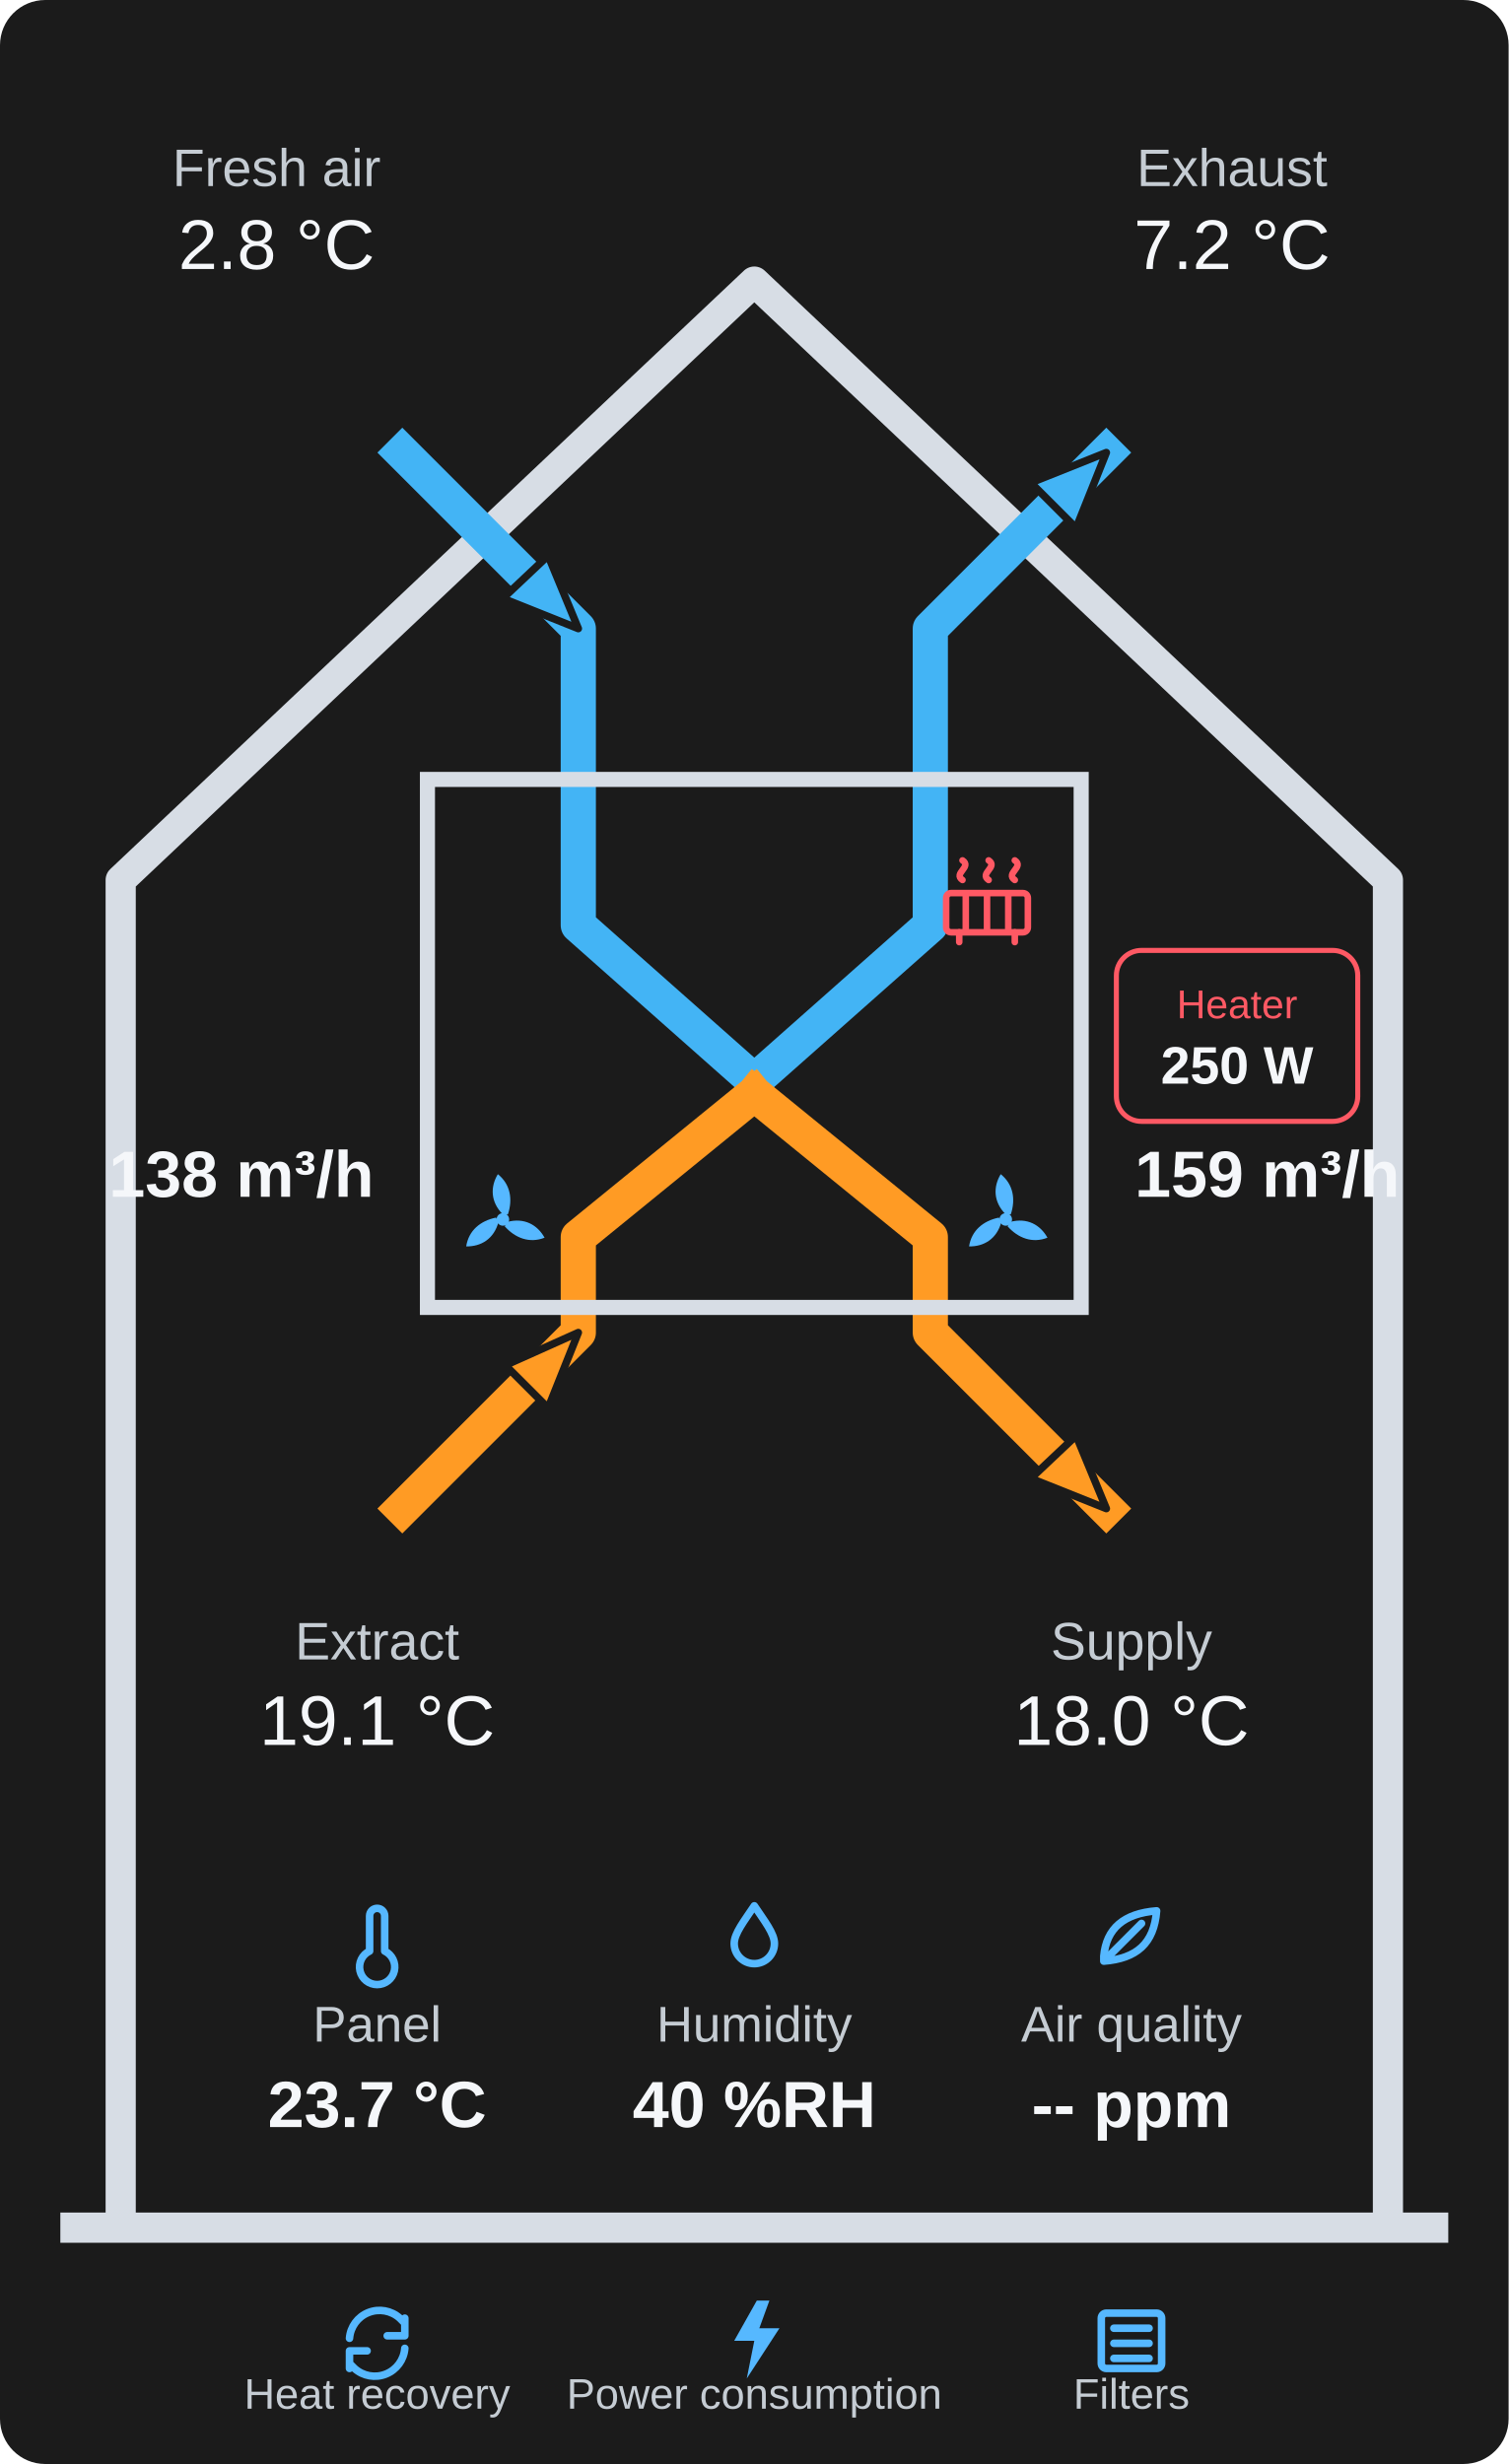
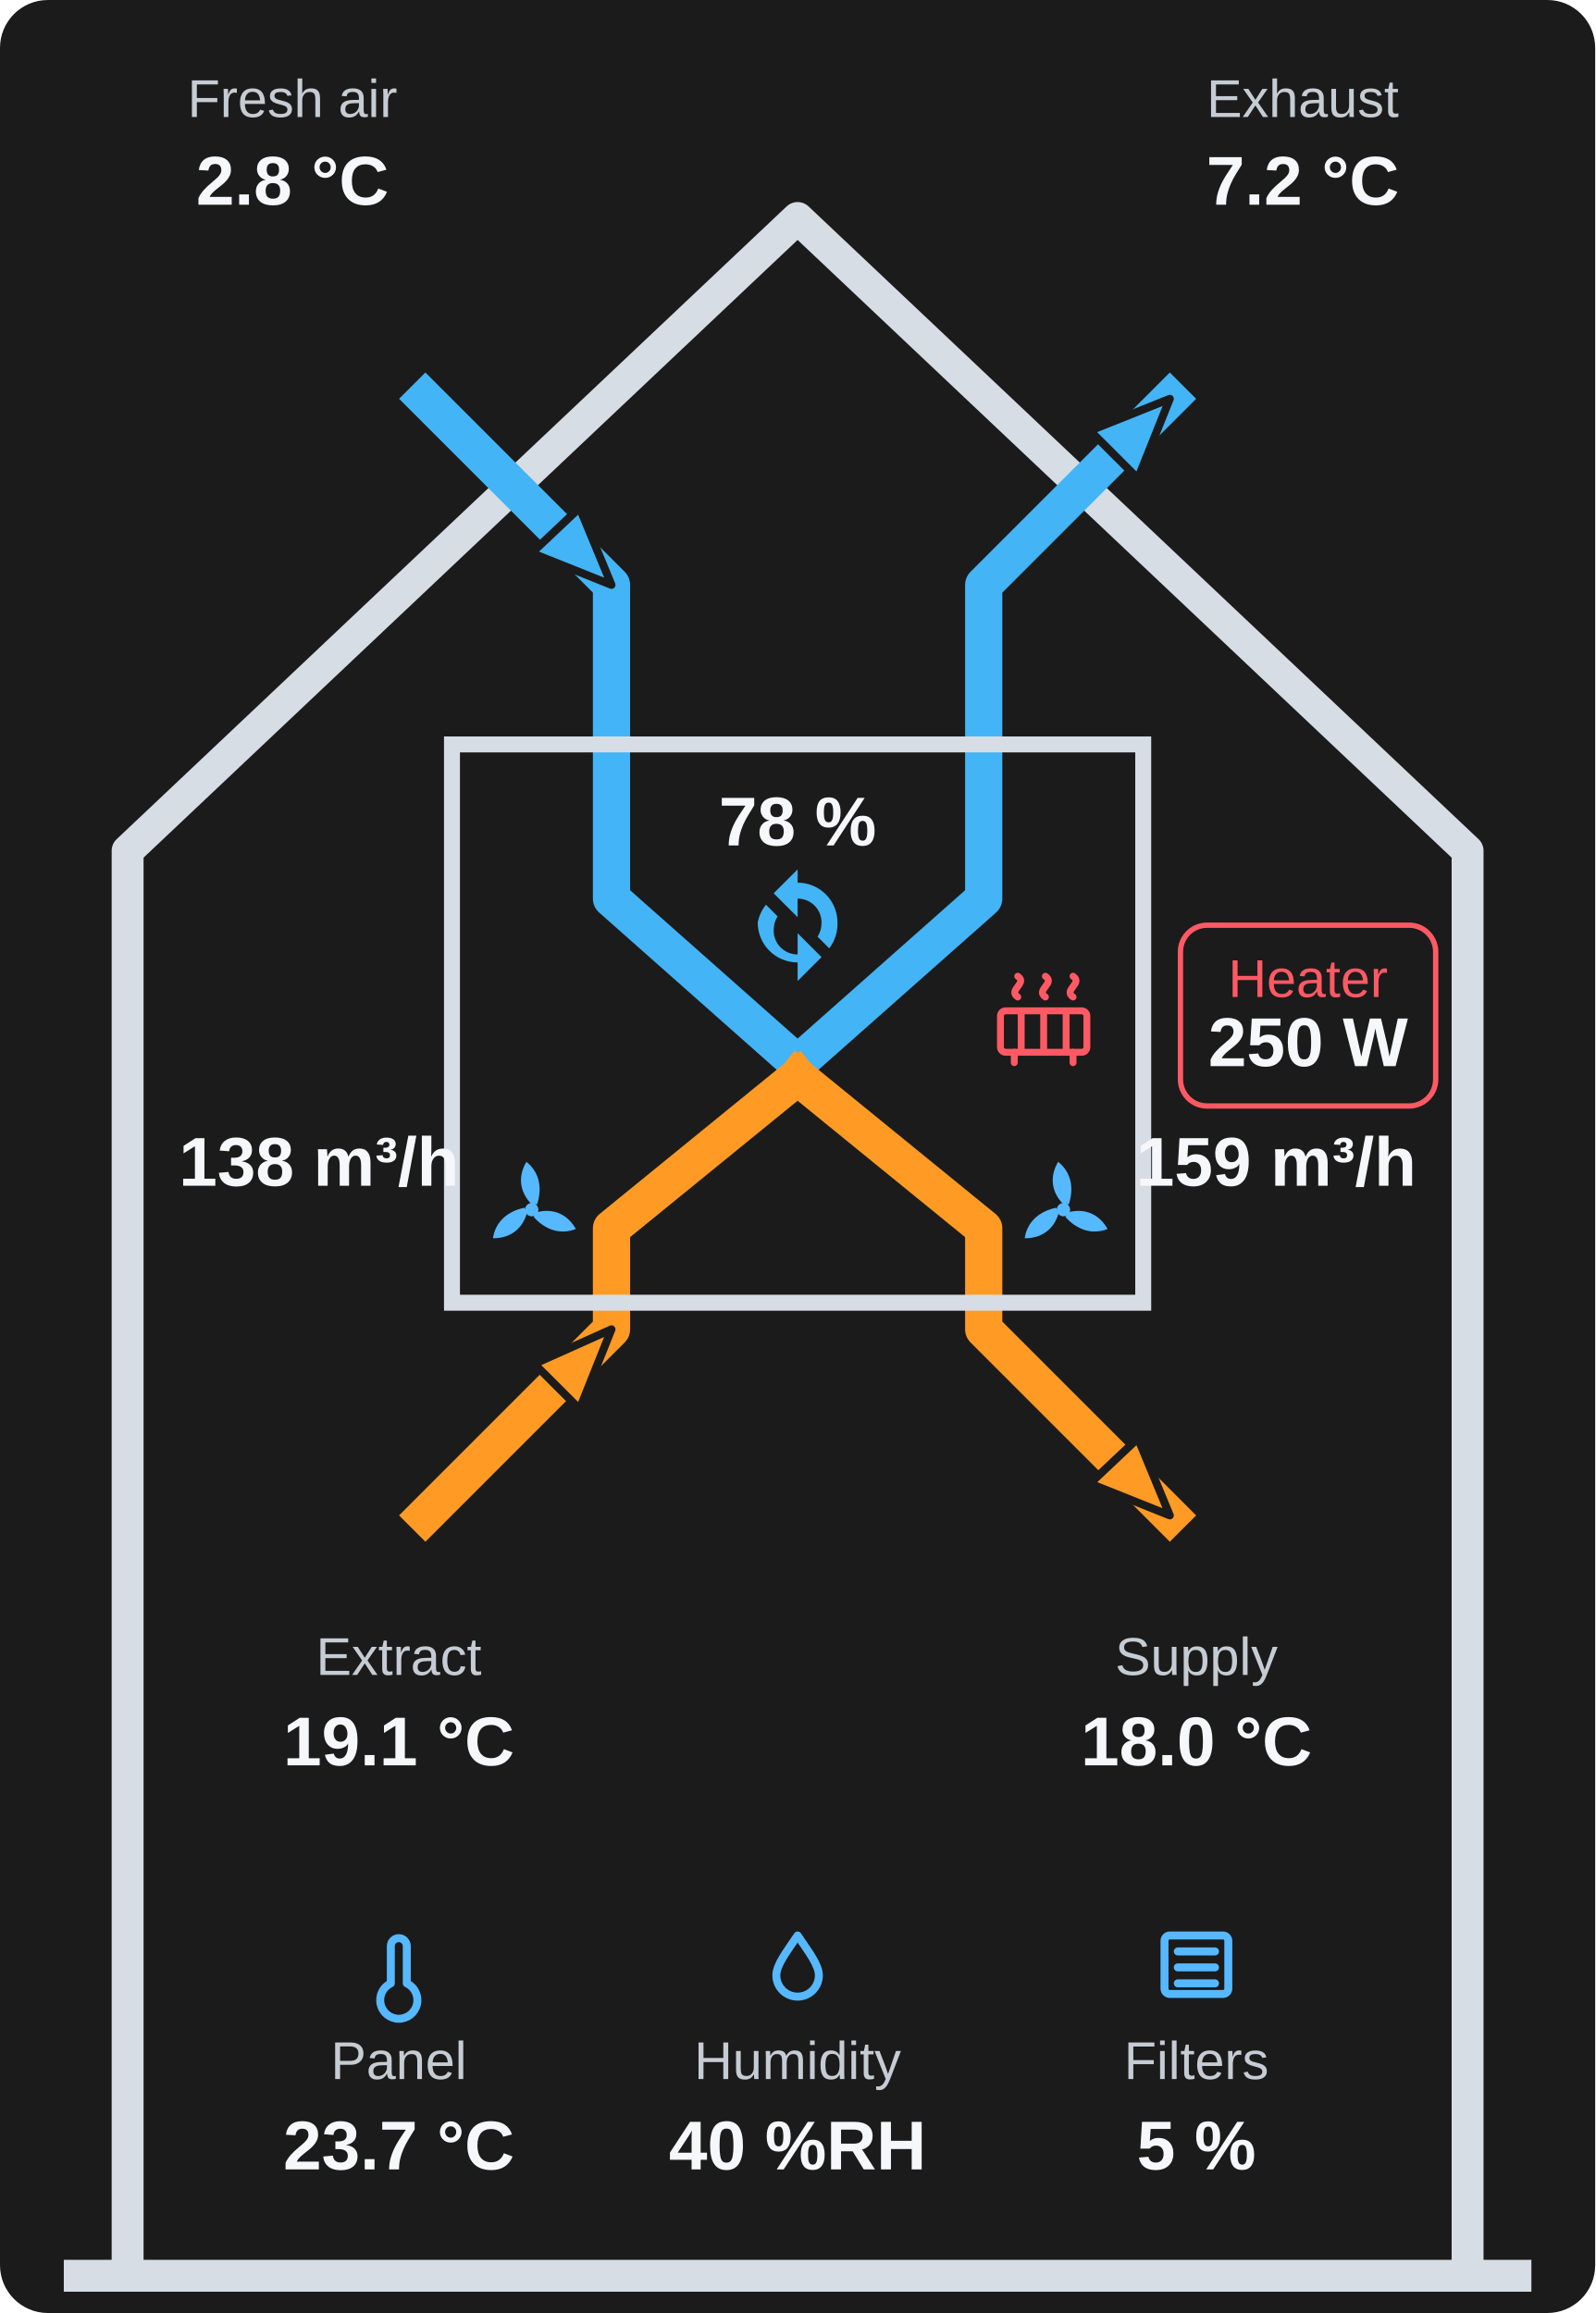
- <svg xmlns="http://www.w3.org/2000/svg" width="600" height="980" viewBox="0 0 600 980">
-   <rect width="600" height="980" rx="18" fill="#1b1b1b" />
-   <g font-family="Arial, sans-serif" text-anchor="middle">
+ <svg xmlns="http://www.w3.org/2000/svg" width="600" height="870" viewBox="0 0 600 870">
+   <rect width="600" height="870" rx="18" fill="#1b1b1b" />
+   <g font-family="Arial, sans-serif" text-anchor="middle" transform="translate(0 -30)">
    <path d="M48 886V350L300 112 552 350V886M24 886H576" fill="none" stroke="#d7dde5" stroke-width="12" stroke-linejoin="round" />
    <path d="M160 180L230 250V368L300 430M300 430L370 368V250L440 180" fill="none" stroke="#43b4f5" stroke-width="14" stroke-linecap="square" stroke-linejoin="round" />
    <path d="M160 600L230 530V492L300 435M300 435L370 492V530L440 600" fill="none" stroke="#ff9b24" stroke-width="14" stroke-linecap="square" stroke-linejoin="round" />
    <path d="M230 250L200 238L218 221ZM440 180L428 210L410 192Z" fill="#43b4f5" stroke="#1b1b1b" stroke-width="3" stroke-linejoin="round" />
    <path d="M230 530L218 560L201 543ZM440 600L410 588L428 571Z" fill="#ff9b24" stroke="#1b1b1b" stroke-width="3" stroke-linejoin="round" />
-     <text x="110" y="74" fill="#c5ccd3" font-size="21">Fresh air</text>
-     <text x="110" y="107" fill="#f5f7fa" font-size="28">2.8 °C</text>
-     <text x="490" y="74" fill="#c5ccd3" font-size="21">Exhaust</text>
-     <text x="490" y="107" fill="#f5f7fa" font-size="28">7.2 °C</text>
+     <text x="110" y="74" fill="#c5ccd3" font-size="20">Fresh air</text>
+     <text x="110" y="107" fill="#f5f7fa" font-size="26" font-weight="bold">2.8 °C</text>
+     <text x="490" y="74" fill="#c5ccd3" font-size="20">Exhaust</text>
+     <text x="490" y="107" fill="#f5f7fa" font-size="26" font-weight="bold">7.2 °C</text>
    <rect x="170" y="310" width="260" height="210" fill="none" stroke="#d7dde5" stroke-width="6" />
    <g transform="translate(200 485)" fill="#56b8ff">
      <path d="M0-2C-5-7-5-13-2-18C3-14 4-8 2-2Z" />
      <path transform="rotate(120)" d="M0-2C-5-7-5-13-2-18C3-14 4-8 2-2Z" />
      <path transform="rotate(240)" d="M0-2C-5-7-5-13-2-18C3-14 4-8 2-2Z" />
      <circle r="2.5" />
    </g>
    <g transform="translate(400 485)" fill="#56b8ff">
      <path d="M0-2C-5-7-5-13-2-18C3-14 4-8 2-2Z" />
      <path transform="rotate(120)" d="M0-2C-5-7-5-13-2-18C3-14 4-8 2-2Z" />
      <path transform="rotate(240)" d="M0-2C-5-7-5-13-2-18C3-14 4-8 2-2Z" />
      <circle r="2.5" />
    </g>
    <rect x="444" y="378" width="96" height="68" rx="10" fill="#1b1b1b" stroke="#ff5964" stroke-width="2" />
-     <g transform="translate(375 337) scale(1.3)" fill="none" stroke="#ff5964" stroke-width="2" stroke-linecap="round" stroke-linejoin="round">
+     <g transform="translate(375 392) scale(1.3)" fill="none" stroke="#ff5964" stroke-width="2" stroke-linecap="round" stroke-linejoin="round">
      <path d="M6 10C3 8 9 6 6 4M14 10C11 8 17 6 14 4M22 10C19 8 25 6 22 4" />
      <rect x="1" y="14" width="25" height="12" rx="1.5" />
      <path d="M7 15v10M13.5 15v10M20 15v10M5 29v-3M22 29v-3" />
    </g>
-     <text x="492" y="405" fill="#ff5964" font-size="16">Heater</text>
-     <text x="492" y="431" fill="#f5f7fa" font-size="21" font-weight="bold">250 W</text>
-     <text x="96" y="476" fill="#f5f7fa" font-size="26" font-weight="bold">138 m³/h</text>
-     <text x="504" y="476" fill="#f5f7fa" font-size="26" font-weight="bold">159 m³/h</text>
-     <text x="150" y="660" fill="#c5ccd3" font-size="21">Extract</text>
-     <text x="150" y="694" fill="#f5f7fa" font-size="28">19.1 °C</text>
-     <text x="450" y="660" fill="#c5ccd3" font-size="21">Supply</text>
-     <text x="450" y="694" fill="#f5f7fa" font-size="28">18.0 °C</text>
+     <text x="492" y="405" fill="#ff5964" font-size="20">Heater</text>
+     <text x="492" y="431" fill="#f5f7fa" font-size="26" font-weight="bold">250 W</text>
+     <path d="M230 320v-8l-9 9 9 9v-7c5 0 9 4 9 9 0 2-.5 3.8-1.5 5.3l4.4 4.4A15 15 0 0 0 245 332c0-8.3-6.7-15-15-15zm0 24c-5 0-9-4-9-9 0-2 .5-3.8 1.5-5.3l-4.4-4.4A15 15 0 0 0 215 332c0 8.3 6.7 15 15 15v7l9-9-9-9z" fill="#43b4f5" transform="translate(70 45)" />
+     <text x="300" y="348" fill="#f5f7fa" font-size="26" font-weight="bold">78 %</text>
+     <text x="120" y="476" fill="#f5f7fa" font-size="26" font-weight="bold">138 m³/h</text>
+     <text x="480" y="476" fill="#f5f7fa" font-size="26" font-weight="bold">159 m³/h</text>
+     <text x="150" y="660" fill="#c5ccd3" font-size="20">Extract</text>
+     <text x="150" y="694" fill="#f5f7fa" font-size="26" font-weight="bold">19.1 °C</text>
+     <text x="450" y="660" fill="#c5ccd3" font-size="20">Supply</text>
+     <text x="450" y="694" fill="#f5f7fa" font-size="26" font-weight="bold">18.0 °C</text>
    <g fill="none" stroke="#56b8ff" stroke-width="3" stroke-linecap="round" stroke-linejoin="round">
      <path d="M147 776V762a3 3 0 0 1 6 0v14a7 7 0 1 1-6 0z" />
      <path d="M300 758c-4 6-8 11-8 15a8 8 0 0 0 16 0c0-4-4-9-8-15z" />
-       <path d="M439 778c1-11 8-17 21-18-1 13-8 19-21 20zM440 779l14-14" />
+       <rect x="438" y="758" width="24" height="22" rx="2" />
+       <path d="M443 764h14M443 770h14M443 776h14" />
    </g>
    <g fill="#c5ccd3" font-size="20">
      <text x="150" y="812">Panel</text>
      <text x="300" y="812">Humidity</text>
-       <text x="450" y="812">Air quality</text>
+       <text x="450" y="812">Filters</text>
    </g>
    <g fill="#f5f7fa" font-size="26" font-weight="bold">
      <text x="150" y="846">23.7 °C</text>
      <text x="300" y="846">40 %RH</text>
-       <text x="450" y="846">-- ppm</text>
-     </g>
-     <g fill="none" stroke="#56b8ff" stroke-width="3" stroke-linecap="round" stroke-linejoin="round">
-       <path d="M139 930a12 12 0 0 1 20-8l2 2M161 922v7h-7M161 934a12 12 0 0 1-20 8l-2-2M139 942v-7h7" />
-       <path d="M301 915l-9 16h8l-3 15 13-20h-8l4-11z" fill="#56b8ff" stroke="none" />
-       <rect x="438" y="920" width="24" height="22" rx="2" />
-       <path d="M443 926h14M443 932h14M443 938h14" />
-     </g>
-     <g fill="#c5ccd3" font-size="17">
-       <text x="150" y="958">Heat recovery</text>
-       <text x="300" y="958">Power consumption</text>
-       <text x="450" y="958">Filters</text>
+       <text x="450" y="846">5 %</text>
    </g>
  </g>
</svg>
